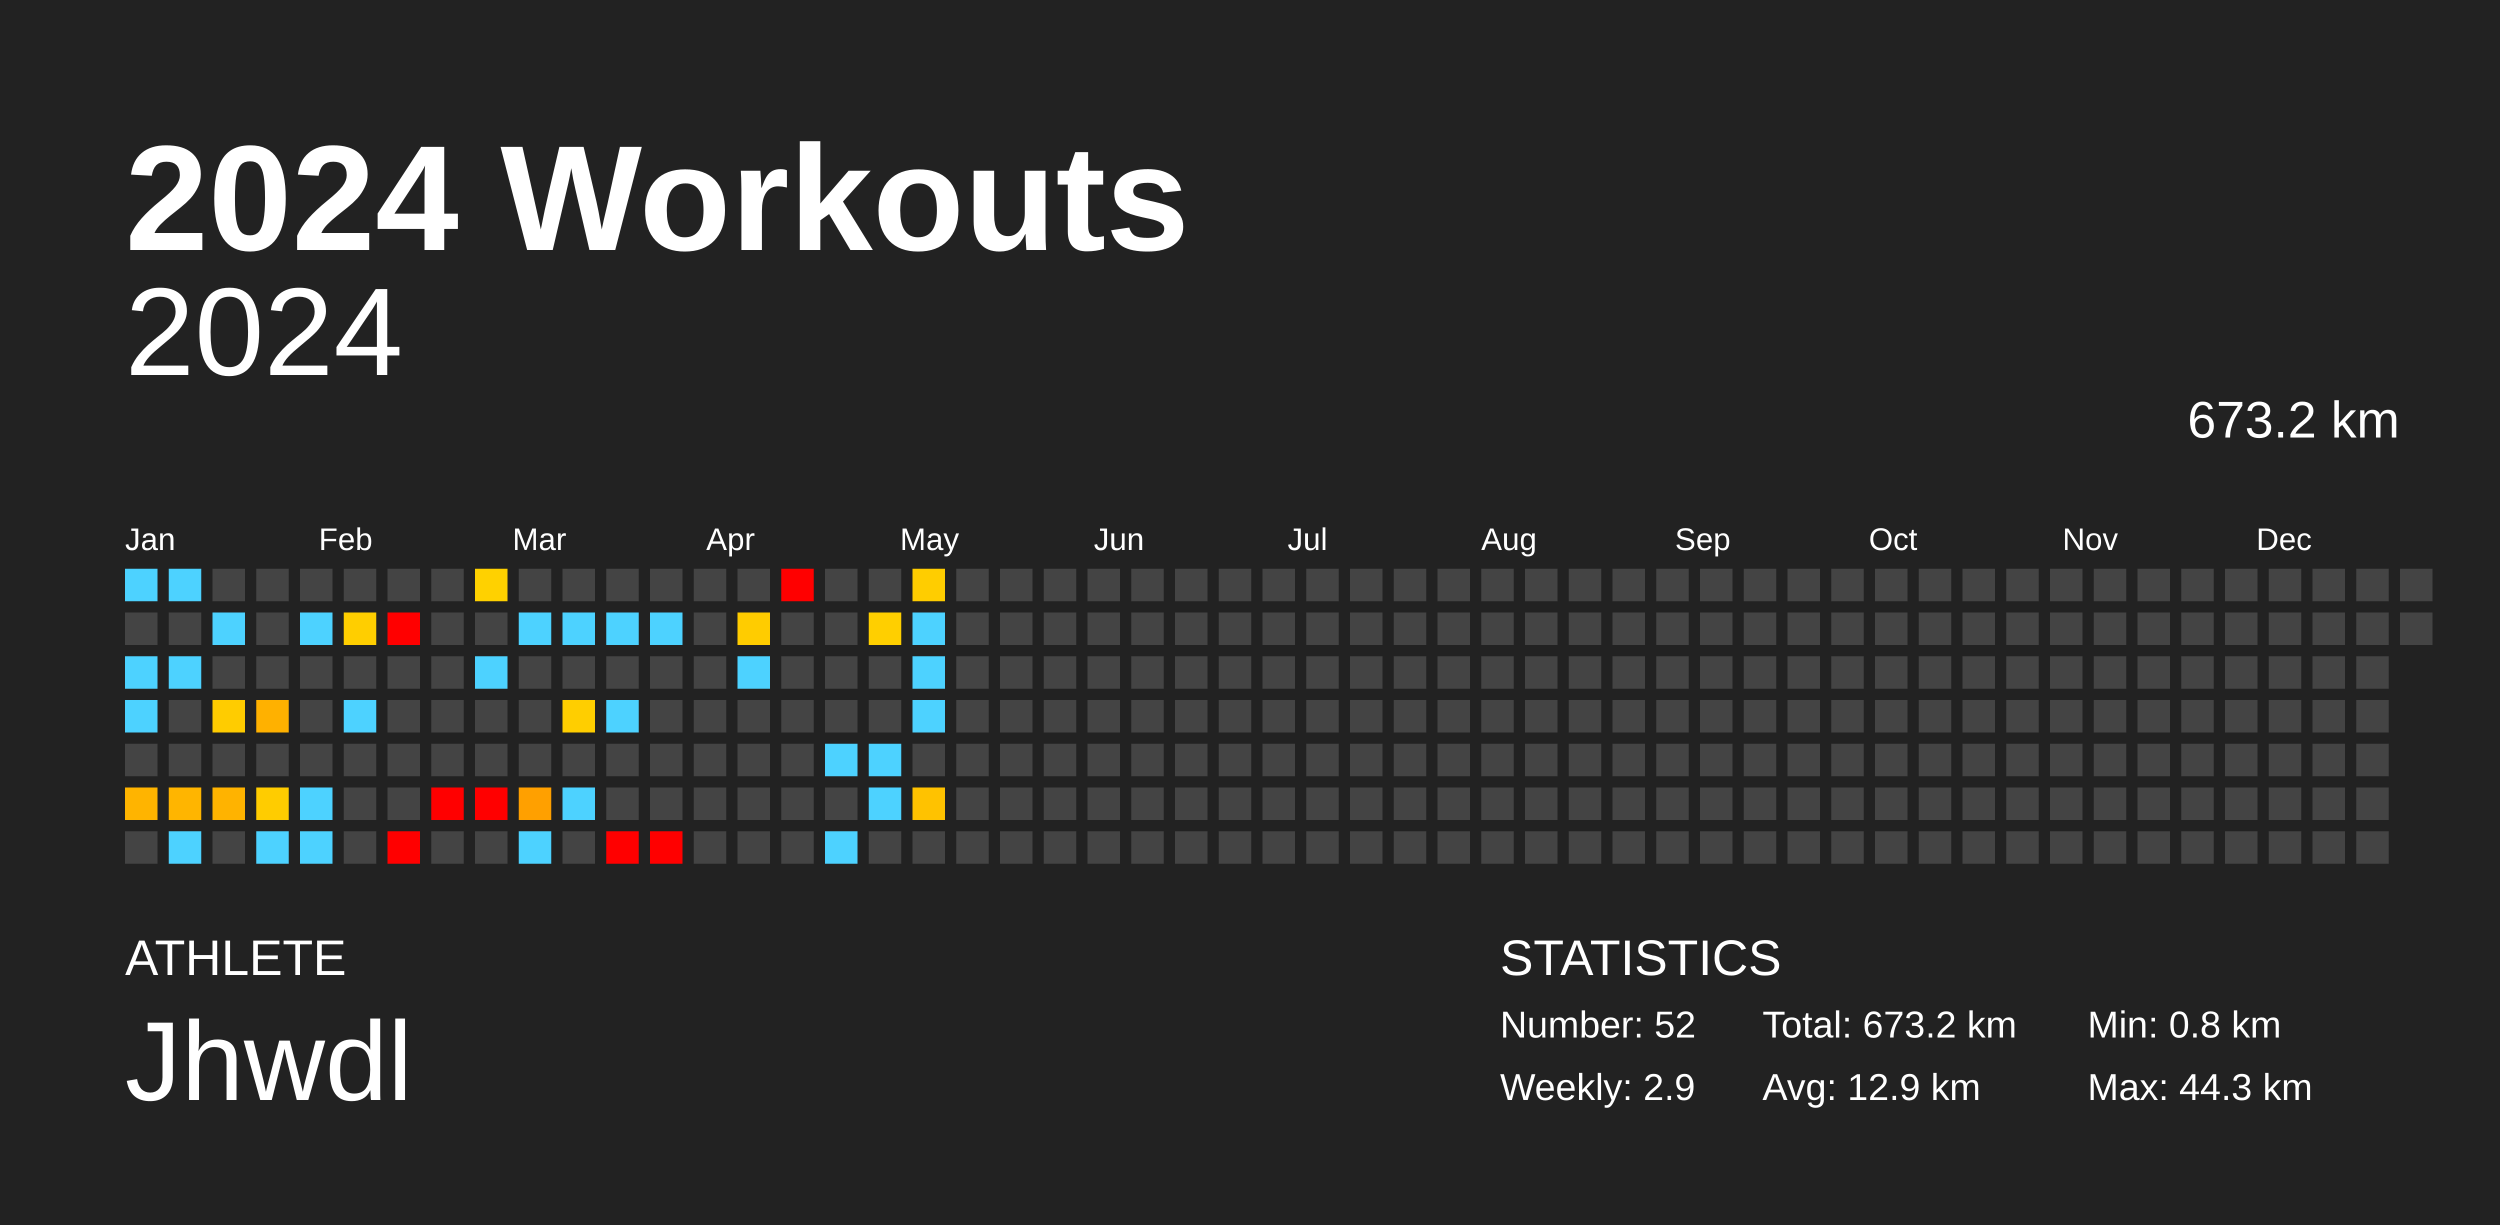
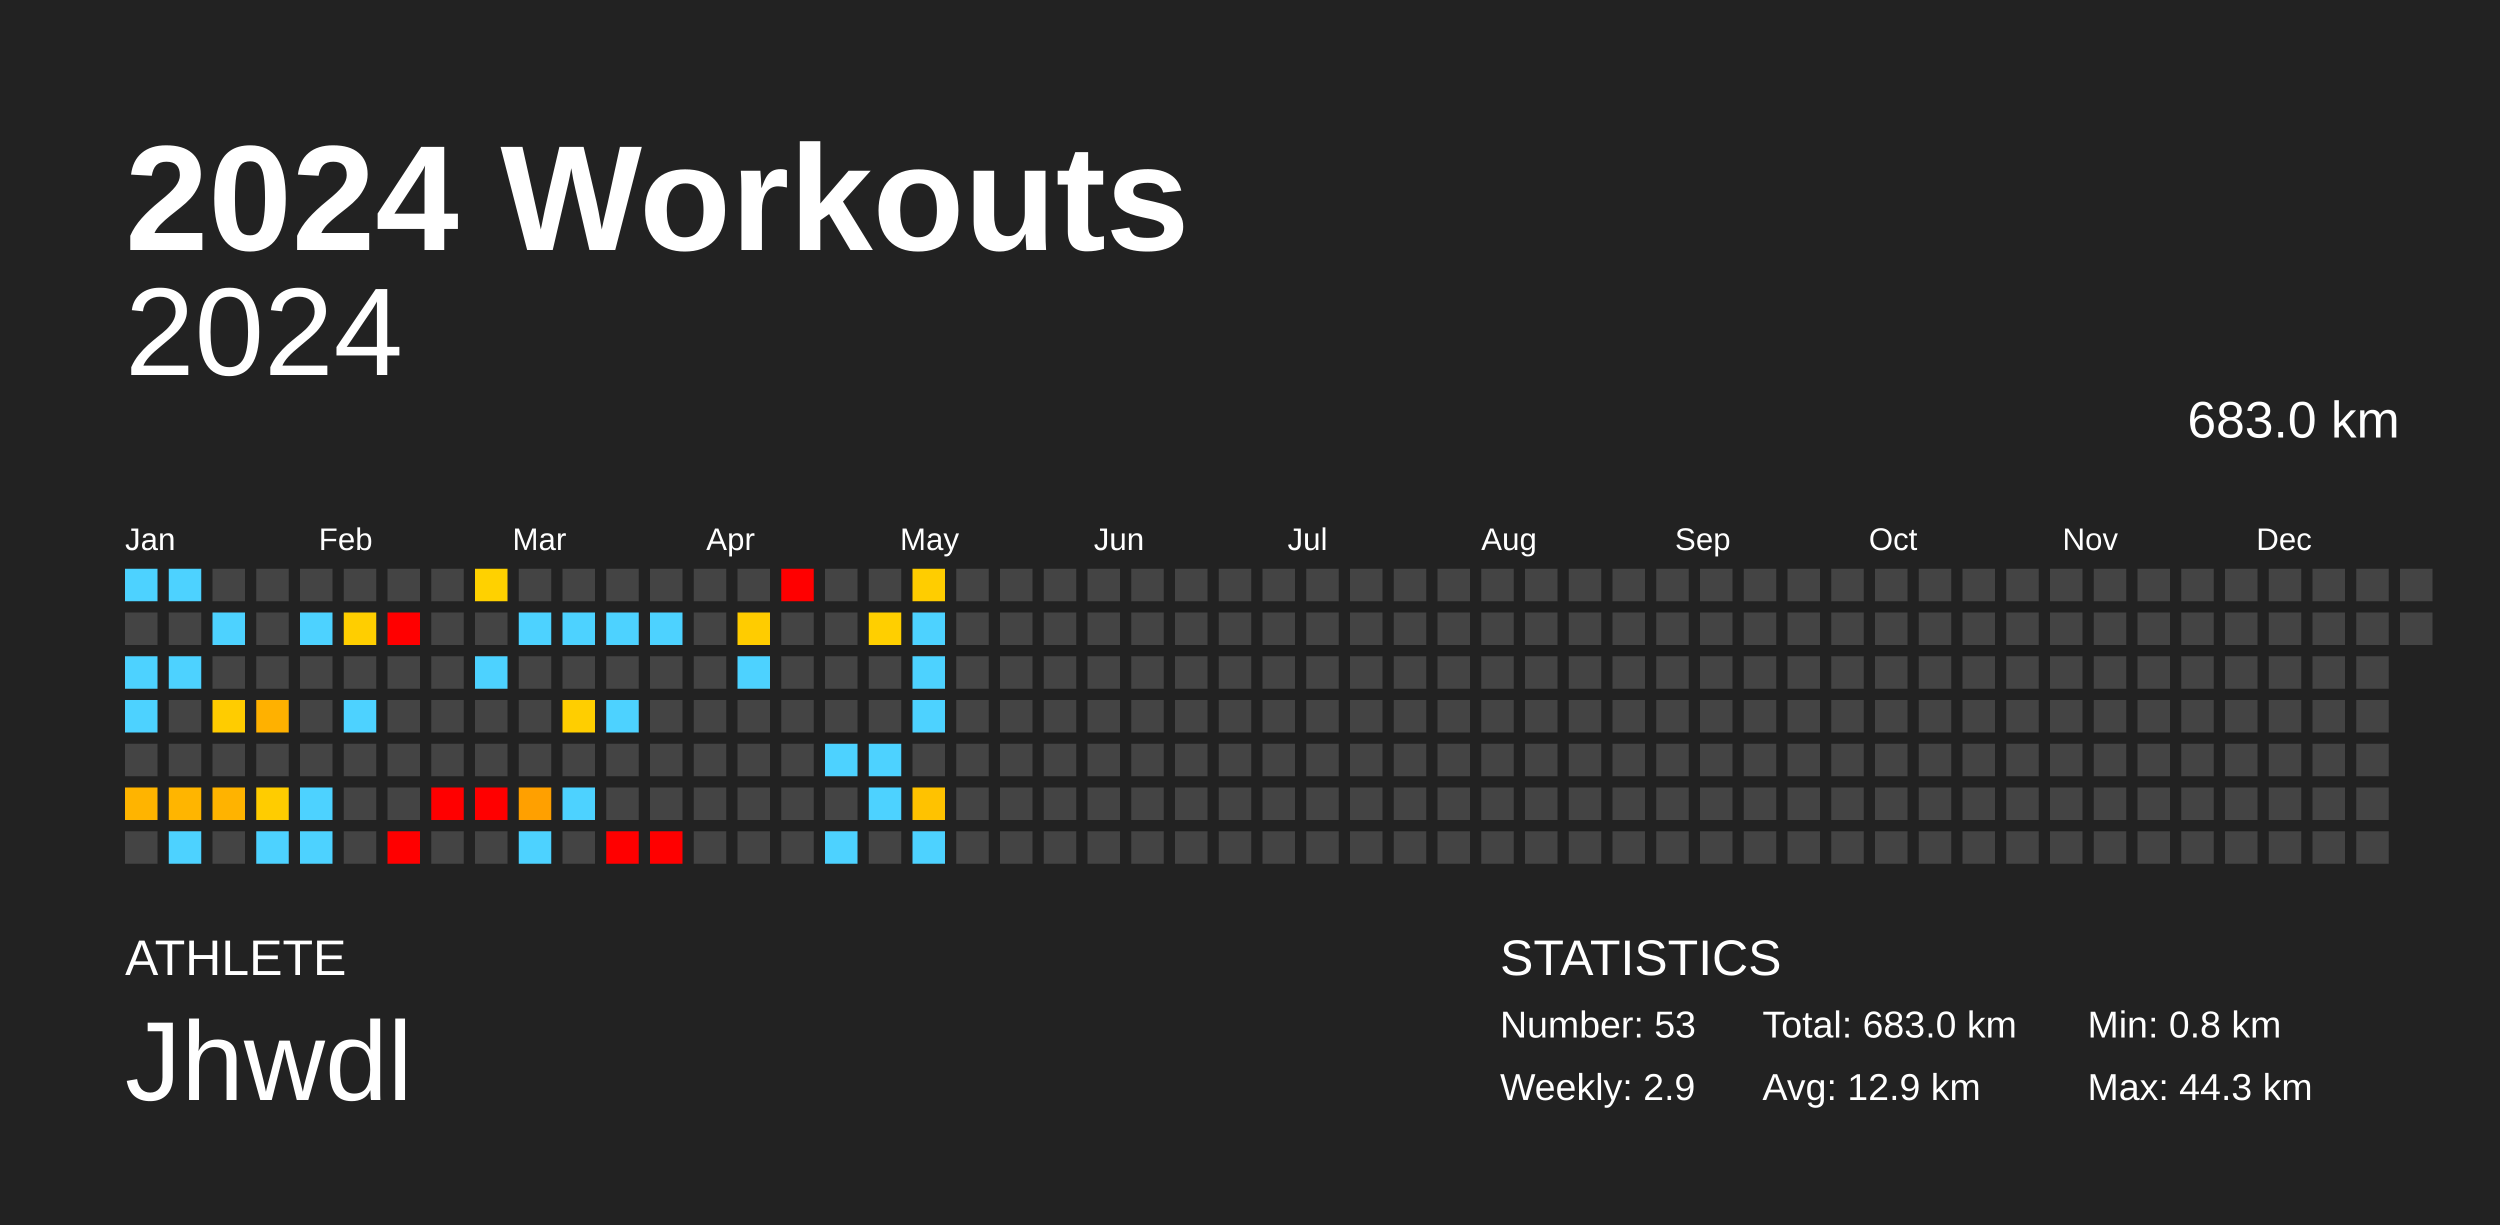
<svg xmlns="http://www.w3.org/2000/svg" baseProfile="full" height="98mm" version="1.1" viewBox="0,0,200,98" width="200mm">
  <defs />
  <rect fill="#222222" height="98" width="200" x="0" y="0" />
  <text fill="#FFFFFF" style="font-size:12px; font-family:Arial; font-weight:bold;" x="10" y="20">2024 Workouts</text>
  <text fill="#FFFFFF" style="font-size:4px; font-family:Arial" x="10" y="78">ATHLETE</text>
  <text fill="#FFFFFF" style="font-size:9px; font-family:Arial" x="10" y="88">Jhwdl</text>
  <text fill="#FFFFFF" style="font-size:4px; font-family:Arial" x="120" y="78">STATISTICS</text>
-   <text fill="#FFFFFF" style="font-size:3px; font-family:Arial" x="120" y="83">Number: 52</text>
+   <text fill="#FFFFFF" style="font-size:3px; font-family:Arial" x="120" y="83">Number: 53</text>
  <text fill="#FFFFFF" style="font-size:3px; font-family:Arial" x="120" y="88">Weekly: 2.9</text>
-   <text fill="#FFFFFF" style="font-size:3px; font-family:Arial" x="141" y="83">Total: 673.2 km</text>
+   <text fill="#FFFFFF" style="font-size:3px; font-family:Arial" x="141" y="83">Total: 683.0 km</text>
  <text fill="#FFFFFF" style="font-size:3px; font-family:Arial" x="141" y="88">Avg: 12.9 km</text>
  <text fill="#FFFFFF" style="font-size:3px; font-family:Arial" x="167" y="83">Min: 0.8 km</text>
  <text fill="#FFFFFF" style="font-size:3px; font-family:Arial" x="167" y="88">Max: 44.3 km</text>
  <text alignment-baseline="hanging" fill="#FFFFFF" style="font-size:10.0px; font-family:Arial;" x="10" y="30">2024</text>
-   <text alignment-baseline="hanging" fill="#FFFFFF" style="font-size:4.125px; font-family:Arial;" x="175" y="35">673.2 km</text>
+   <text alignment-baseline="hanging" fill="#FFFFFF" style="font-size:4.125px; font-family:Arial;" x="175" y="35">683.0 km</text>
  <text fill="#FFFFFF" style="font-size:2.5px; font-family:Arial" x="10.0" y="44">Jan</text>
  <text fill="#FFFFFF" style="font-size:2.5px; font-family:Arial" x="25.5" y="44">Feb</text>
  <text fill="#FFFFFF" style="font-size:2.5px; font-family:Arial" x="41.0" y="44">Mar</text>
  <text fill="#FFFFFF" style="font-size:2.5px; font-family:Arial" x="56.5" y="44">Apr</text>
  <text fill="#FFFFFF" style="font-size:2.5px; font-family:Arial" x="72.0" y="44">May</text>
  <text fill="#FFFFFF" style="font-size:2.5px; font-family:Arial" x="87.5" y="44">Jun</text>
  <text fill="#FFFFFF" style="font-size:2.5px; font-family:Arial" x="103.0" y="44">Jul</text>
  <text fill="#FFFFFF" style="font-size:2.5px; font-family:Arial" x="118.5" y="44">Aug</text>
  <text fill="#FFFFFF" style="font-size:2.5px; font-family:Arial" x="134.0" y="44">Sep</text>
  <text fill="#FFFFFF" style="font-size:2.5px; font-family:Arial" x="149.5" y="44">Oct</text>
  <text fill="#FFFFFF" style="font-size:2.5px; font-family:Arial" x="165.0" y="44">Nov</text>
  <text fill="#FFFFFF" style="font-size:2.5px; font-family:Arial" x="180.5" y="44">Dec</text>
  <rect fill="#4dd2ff" height="2.6" width="2.6" x="10.0" y="45.5" />
  <rect fill="#444444" height="2.6" width="2.6" x="10.0" y="49.0" />
  <rect fill="#4dd2ff" height="2.6" width="2.6" x="10.0" y="52.5" />
  <rect fill="#4dd2ff" height="2.6" width="2.6" x="10.0" y="56.0" />
  <rect fill="#444444" height="2.6" width="2.6" x="10.0" y="59.5" />
  <rect fill="#ffb400" height="2.6" width="2.6" x="10.0" y="63.0" />
  <rect fill="#444444" height="2.6" width="2.6" x="10.0" y="66.5" />
  <rect fill="#4dd2ff" height="2.6" width="2.6" x="13.5" y="45.5" />
  <rect fill="#444444" height="2.6" width="2.6" x="13.5" y="49.0" />
  <rect fill="#4dd2ff" height="2.6" width="2.6" x="13.5" y="52.5" />
  <rect fill="#444444" height="2.6" width="2.6" x="13.5" y="56.0" />
  <rect fill="#444444" height="2.6" width="2.6" x="13.5" y="59.5" />
  <rect fill="#ffb500" height="2.6" width="2.6" x="13.5" y="63.0" />
  <rect fill="#4dd2ff" height="2.6" width="2.6" x="13.5" y="66.5" />
  <rect fill="#444444" height="2.6" width="2.6" x="17.0" y="45.5" />
  <rect fill="#4dd2ff" height="2.6" width="2.6" x="17.0" y="49.0" />
  <rect fill="#444444" height="2.6" width="2.6" x="17.0" y="52.5" />
  <rect fill="#ffcc00" height="2.6" width="2.6" x="17.0" y="56.0" />
  <rect fill="#444444" height="2.6" width="2.6" x="17.0" y="59.5" />
  <rect fill="#ffb300" height="2.6" width="2.6" x="17.0" y="63.0" />
  <rect fill="#444444" height="2.6" width="2.6" x="17.0" y="66.5" />
  <rect fill="#444444" height="2.6" width="2.6" x="20.5" y="45.5" />
  <rect fill="#444444" height="2.6" width="2.6" x="20.5" y="49.0" />
  <rect fill="#444444" height="2.6" width="2.6" x="20.5" y="52.5" />
  <rect fill="#ffb100" height="2.6" width="2.6" x="20.5" y="56.0" />
  <rect fill="#444444" height="2.6" width="2.6" x="20.5" y="59.5" />
  <rect fill="#ffcc00" height="2.6" width="2.6" x="20.5" y="63.0" />
  <rect fill="#4dd2ff" height="2.6" width="2.6" x="20.5" y="66.5" />
  <rect fill="#444444" height="2.6" width="2.6" x="24.0" y="45.5" />
  <rect fill="#4dd2ff" height="2.6" width="2.6" x="24.0" y="49.0" />
  <rect fill="#444444" height="2.6" width="2.6" x="24.0" y="52.5" />
  <rect fill="#444444" height="2.6" width="2.6" x="24.0" y="56.0" />
  <rect fill="#444444" height="2.6" width="2.6" x="24.0" y="59.5" />
  <rect fill="#4dd2ff" height="2.6" width="2.6" x="24.0" y="63.0" />
  <rect fill="#4dd2ff" height="2.6" width="2.6" x="24.0" y="66.5" />
  <rect fill="#444444" height="2.6" width="2.6" x="27.5" y="45.5" />
  <rect fill="#ffce00" height="2.6" width="2.6" x="27.5" y="49.0" />
  <rect fill="#444444" height="2.6" width="2.6" x="27.5" y="52.5" />
  <rect fill="#4dd2ff" height="2.6" width="2.6" x="27.5" y="56.0" />
  <rect fill="#444444" height="2.6" width="2.6" x="27.5" y="59.5" />
  <rect fill="#444444" height="2.6" width="2.6" x="27.5" y="63.0" />
  <rect fill="#444444" height="2.6" width="2.6" x="27.5" y="66.5" />
  <rect fill="#444444" height="2.6" width="2.6" x="31.0" y="45.5" />
  <rect fill="red" height="2.6" width="2.6" x="31.0" y="49.0" />
  <rect fill="#444444" height="2.6" width="2.6" x="31.0" y="52.5" />
  <rect fill="#444444" height="2.6" width="2.6" x="31.0" y="56.0" />
  <rect fill="#444444" height="2.6" width="2.6" x="31.0" y="59.5" />
  <rect fill="#444444" height="2.6" width="2.6" x="31.0" y="63.0" />
  <rect fill="red" height="2.6" width="2.6" x="31.0" y="66.5" />
  <rect fill="#444444" height="2.6" width="2.6" x="34.5" y="45.5" />
  <rect fill="#444444" height="2.6" width="2.6" x="34.5" y="49.0" />
  <rect fill="#444444" height="2.6" width="2.6" x="34.5" y="52.5" />
  <rect fill="#444444" height="2.6" width="2.6" x="34.5" y="56.0" />
  <rect fill="#444444" height="2.6" width="2.6" x="34.5" y="59.5" />
  <rect fill="red" height="2.6" width="2.6" x="34.5" y="63.0" />
  <rect fill="#444444" height="2.6" width="2.6" x="34.5" y="66.5" />
  <rect fill="#ffd100" height="2.6" width="2.6" x="38.0" y="45.5" />
  <rect fill="#444444" height="2.6" width="2.6" x="38.0" y="49.0" />
  <rect fill="#4dd2ff" height="2.6" width="2.6" x="38.0" y="52.5" />
  <rect fill="#444444" height="2.6" width="2.6" x="38.0" y="56.0" />
  <rect fill="#444444" height="2.6" width="2.6" x="38.0" y="59.5" />
  <rect fill="red" height="2.6" width="2.6" x="38.0" y="63.0" />
  <rect fill="#444444" height="2.6" width="2.6" x="38.0" y="66.5" />
  <rect fill="#444444" height="2.6" width="2.6" x="41.5" y="45.5" />
  <rect fill="#4dd2ff" height="2.6" width="2.6" x="41.5" y="49.0" />
  <rect fill="#444444" height="2.6" width="2.6" x="41.5" y="52.5" />
  <rect fill="#444444" height="2.6" width="2.6" x="41.5" y="56.0" />
  <rect fill="#444444" height="2.6" width="2.6" x="41.5" y="59.5" />
  <rect fill="#ffa000" height="2.6" width="2.6" x="41.5" y="63.0" />
  <rect fill="#4dd2ff" height="2.6" width="2.6" x="41.5" y="66.5" />
  <rect fill="#444444" height="2.6" width="2.6" x="45.0" y="45.5" />
  <rect fill="#4dd2ff" height="2.6" width="2.6" x="45.0" y="49.0" />
  <rect fill="#444444" height="2.6" width="2.6" x="45.0" y="52.5" />
  <rect fill="#ffce00" height="2.6" width="2.6" x="45.0" y="56.0" />
  <rect fill="#444444" height="2.6" width="2.6" x="45.0" y="59.5" />
  <rect fill="#4dd2ff" height="2.6" width="2.6" x="45.0" y="63.0" />
  <rect fill="#444444" height="2.6" width="2.6" x="45.0" y="66.5" />
  <rect fill="#444444" height="2.6" width="2.6" x="48.5" y="45.5" />
  <rect fill="#4dd2ff" height="2.6" width="2.6" x="48.5" y="49.0" />
  <rect fill="#444444" height="2.6" width="2.6" x="48.5" y="52.5" />
  <rect fill="#4dd2ff" height="2.6" width="2.6" x="48.5" y="56.0" />
  <rect fill="#444444" height="2.6" width="2.6" x="48.5" y="59.5" />
  <rect fill="#444444" height="2.6" width="2.6" x="48.5" y="63.0" />
  <rect fill="red" height="2.6" width="2.6" x="48.5" y="66.5" />
  <rect fill="#444444" height="2.6" width="2.6" x="52.0" y="45.5" />
  <rect fill="#4dd2ff" height="2.6" width="2.6" x="52.0" y="49.0" />
  <rect fill="#444444" height="2.6" width="2.6" x="52.0" y="52.5" />
  <rect fill="#444444" height="2.6" width="2.6" x="52.0" y="56.0" />
  <rect fill="#444444" height="2.6" width="2.6" x="52.0" y="59.5" />
  <rect fill="#444444" height="2.6" width="2.6" x="52.0" y="63.0" />
  <rect fill="red" height="2.6" width="2.6" x="52.0" y="66.5" />
  <rect fill="#444444" height="2.6" width="2.6" x="55.5" y="45.5" />
  <rect fill="#444444" height="2.6" width="2.6" x="55.5" y="49.0" />
  <rect fill="#444444" height="2.6" width="2.6" x="55.5" y="52.5" />
  <rect fill="#444444" height="2.6" width="2.6" x="55.5" y="56.0" />
  <rect fill="#444444" height="2.6" width="2.6" x="55.5" y="59.5" />
  <rect fill="#444444" height="2.6" width="2.6" x="55.5" y="63.0" />
  <rect fill="#444444" height="2.6" width="2.6" x="55.5" y="66.5" />
  <rect fill="#444444" height="2.6" width="2.6" x="59.0" y="45.5" />
  <rect fill="#ffcc00" height="2.6" width="2.6" x="59.0" y="49.0" />
  <rect fill="#4dd2ff" height="2.6" width="2.6" x="59.0" y="52.5" />
  <rect fill="#444444" height="2.6" width="2.6" x="59.0" y="56.0" />
  <rect fill="#444444" height="2.6" width="2.6" x="59.0" y="59.5" />
  <rect fill="#444444" height="2.6" width="2.6" x="59.0" y="63.0" />
  <rect fill="#444444" height="2.6" width="2.6" x="59.0" y="66.5" />
  <rect fill="red" height="2.6" width="2.6" x="62.5" y="45.5" />
  <rect fill="#444444" height="2.6" width="2.6" x="62.5" y="49.0" />
  <rect fill="#444444" height="2.6" width="2.6" x="62.5" y="52.5" />
  <rect fill="#444444" height="2.6" width="2.6" x="62.5" y="56.0" />
  <rect fill="#444444" height="2.6" width="2.6" x="62.5" y="59.5" />
  <rect fill="#444444" height="2.6" width="2.6" x="62.5" y="63.0" />
  <rect fill="#444444" height="2.6" width="2.6" x="62.5" y="66.5" />
  <rect fill="#444444" height="2.6" width="2.6" x="66.0" y="45.5" />
  <rect fill="#444444" height="2.6" width="2.6" x="66.0" y="49.0" />
  <rect fill="#444444" height="2.6" width="2.6" x="66.0" y="52.5" />
  <rect fill="#444444" height="2.6" width="2.6" x="66.0" y="56.0" />
  <rect fill="#4dd2ff" height="2.6" width="2.6" x="66.0" y="59.5" />
  <rect fill="#444444" height="2.6" width="2.6" x="66.0" y="63.0" />
  <rect fill="#4dd2ff" height="2.6" width="2.6" x="66.0" y="66.5" />
  <rect fill="#444444" height="2.6" width="2.6" x="69.5" y="45.5" />
  <rect fill="#ffcf00" height="2.6" width="2.6" x="69.5" y="49.0" />
  <rect fill="#444444" height="2.6" width="2.6" x="69.5" y="52.5" />
  <rect fill="#444444" height="2.6" width="2.6" x="69.5" y="56.0" />
  <rect fill="#4dd2ff" height="2.6" width="2.6" x="69.5" y="59.5" />
  <rect fill="#4dd2ff" height="2.6" width="2.6" x="69.5" y="63.0" />
  <rect fill="#444444" height="2.6" width="2.6" x="69.5" y="66.5" />
  <rect fill="#ffcd00" height="2.6" width="2.6" x="73.0" y="45.5" />
  <rect fill="#4dd2ff" height="2.6" width="2.6" x="73.0" y="49.0" />
  <rect fill="#4dd2ff" height="2.6" width="2.6" x="73.0" y="52.5" />
  <rect fill="#4dd2ff" height="2.6" width="2.6" x="73.0" y="56.0" />
  <rect fill="#444444" height="2.6" width="2.6" x="73.0" y="59.5" />
  <rect fill="#ffc200" height="2.6" width="2.6" x="73.0" y="63.0" />
-   <rect fill="#444444" height="2.6" width="2.6" x="73.0" y="66.5" />
+   <rect fill="#4dd2ff" height="2.6" width="2.6" x="73.0" y="66.5" />
  <rect fill="#444444" height="2.6" width="2.6" x="76.5" y="45.5" />
  <rect fill="#444444" height="2.6" width="2.6" x="76.5" y="49.0" />
  <rect fill="#444444" height="2.6" width="2.6" x="76.5" y="52.5" />
  <rect fill="#444444" height="2.6" width="2.6" x="76.5" y="56.0" />
  <rect fill="#444444" height="2.6" width="2.6" x="76.5" y="59.5" />
  <rect fill="#444444" height="2.6" width="2.6" x="76.5" y="63.0" />
  <rect fill="#444444" height="2.6" width="2.6" x="76.5" y="66.5" />
  <rect fill="#444444" height="2.6" width="2.6" x="80.0" y="45.5" />
  <rect fill="#444444" height="2.6" width="2.6" x="80.0" y="49.0" />
  <rect fill="#444444" height="2.6" width="2.6" x="80.0" y="52.5" />
  <rect fill="#444444" height="2.6" width="2.6" x="80.0" y="56.0" />
  <rect fill="#444444" height="2.6" width="2.6" x="80.0" y="59.5" />
  <rect fill="#444444" height="2.6" width="2.6" x="80.0" y="63.0" />
  <rect fill="#444444" height="2.6" width="2.6" x="80.0" y="66.5" />
  <rect fill="#444444" height="2.6" width="2.6" x="83.5" y="45.5" />
  <rect fill="#444444" height="2.6" width="2.6" x="83.5" y="49.0" />
  <rect fill="#444444" height="2.6" width="2.6" x="83.5" y="52.5" />
  <rect fill="#444444" height="2.6" width="2.6" x="83.5" y="56.0" />
  <rect fill="#444444" height="2.6" width="2.6" x="83.5" y="59.5" />
  <rect fill="#444444" height="2.6" width="2.6" x="83.5" y="63.0" />
  <rect fill="#444444" height="2.6" width="2.6" x="83.5" y="66.5" />
  <rect fill="#444444" height="2.6" width="2.6" x="87.0" y="45.5" />
  <rect fill="#444444" height="2.6" width="2.6" x="87.0" y="49.0" />
  <rect fill="#444444" height="2.6" width="2.6" x="87.0" y="52.5" />
  <rect fill="#444444" height="2.6" width="2.6" x="87.0" y="56.0" />
  <rect fill="#444444" height="2.6" width="2.6" x="87.0" y="59.5" />
  <rect fill="#444444" height="2.6" width="2.6" x="87.0" y="63.0" />
  <rect fill="#444444" height="2.6" width="2.6" x="87.0" y="66.5" />
  <rect fill="#444444" height="2.6" width="2.6" x="90.5" y="45.5" />
  <rect fill="#444444" height="2.6" width="2.6" x="90.5" y="49.0" />
  <rect fill="#444444" height="2.6" width="2.6" x="90.5" y="52.5" />
  <rect fill="#444444" height="2.6" width="2.6" x="90.5" y="56.0" />
  <rect fill="#444444" height="2.6" width="2.6" x="90.5" y="59.5" />
  <rect fill="#444444" height="2.6" width="2.6" x="90.5" y="63.0" />
  <rect fill="#444444" height="2.6" width="2.6" x="90.5" y="66.5" />
  <rect fill="#444444" height="2.6" width="2.6" x="94.0" y="45.5" />
  <rect fill="#444444" height="2.6" width="2.6" x="94.0" y="49.0" />
  <rect fill="#444444" height="2.6" width="2.6" x="94.0" y="52.5" />
  <rect fill="#444444" height="2.6" width="2.6" x="94.0" y="56.0" />
  <rect fill="#444444" height="2.6" width="2.6" x="94.0" y="59.5" />
  <rect fill="#444444" height="2.6" width="2.6" x="94.0" y="63.0" />
  <rect fill="#444444" height="2.6" width="2.6" x="94.0" y="66.5" />
  <rect fill="#444444" height="2.6" width="2.6" x="97.5" y="45.5" />
  <rect fill="#444444" height="2.6" width="2.6" x="97.5" y="49.0" />
  <rect fill="#444444" height="2.6" width="2.6" x="97.5" y="52.5" />
  <rect fill="#444444" height="2.6" width="2.6" x="97.5" y="56.0" />
  <rect fill="#444444" height="2.6" width="2.6" x="97.5" y="59.5" />
  <rect fill="#444444" height="2.6" width="2.6" x="97.5" y="63.0" />
  <rect fill="#444444" height="2.6" width="2.6" x="97.5" y="66.5" />
  <rect fill="#444444" height="2.6" width="2.6" x="101.0" y="45.5" />
  <rect fill="#444444" height="2.6" width="2.6" x="101.0" y="49.0" />
  <rect fill="#444444" height="2.6" width="2.6" x="101.0" y="52.5" />
  <rect fill="#444444" height="2.6" width="2.6" x="101.0" y="56.0" />
  <rect fill="#444444" height="2.6" width="2.6" x="101.0" y="59.5" />
  <rect fill="#444444" height="2.6" width="2.6" x="101.0" y="63.0" />
  <rect fill="#444444" height="2.6" width="2.6" x="101.0" y="66.5" />
  <rect fill="#444444" height="2.6" width="2.6" x="104.5" y="45.5" />
  <rect fill="#444444" height="2.6" width="2.6" x="104.5" y="49.0" />
  <rect fill="#444444" height="2.6" width="2.6" x="104.5" y="52.5" />
  <rect fill="#444444" height="2.6" width="2.6" x="104.5" y="56.0" />
  <rect fill="#444444" height="2.6" width="2.6" x="104.5" y="59.5" />
  <rect fill="#444444" height="2.6" width="2.6" x="104.5" y="63.0" />
  <rect fill="#444444" height="2.6" width="2.6" x="104.5" y="66.5" />
  <rect fill="#444444" height="2.6" width="2.6" x="108.0" y="45.5" />
  <rect fill="#444444" height="2.6" width="2.6" x="108.0" y="49.0" />
  <rect fill="#444444" height="2.6" width="2.6" x="108.0" y="52.5" />
  <rect fill="#444444" height="2.6" width="2.6" x="108.0" y="56.0" />
  <rect fill="#444444" height="2.6" width="2.6" x="108.0" y="59.5" />
  <rect fill="#444444" height="2.6" width="2.6" x="108.0" y="63.0" />
  <rect fill="#444444" height="2.6" width="2.6" x="108.0" y="66.5" />
  <rect fill="#444444" height="2.6" width="2.6" x="111.5" y="45.5" />
  <rect fill="#444444" height="2.6" width="2.6" x="111.5" y="49.0" />
  <rect fill="#444444" height="2.6" width="2.6" x="111.5" y="52.5" />
  <rect fill="#444444" height="2.6" width="2.6" x="111.5" y="56.0" />
  <rect fill="#444444" height="2.6" width="2.6" x="111.5" y="59.5" />
  <rect fill="#444444" height="2.6" width="2.6" x="111.5" y="63.0" />
  <rect fill="#444444" height="2.6" width="2.6" x="111.5" y="66.5" />
  <rect fill="#444444" height="2.6" width="2.6" x="115.0" y="45.5" />
  <rect fill="#444444" height="2.6" width="2.6" x="115.0" y="49.0" />
  <rect fill="#444444" height="2.6" width="2.6" x="115.0" y="52.5" />
  <rect fill="#444444" height="2.6" width="2.6" x="115.0" y="56.0" />
  <rect fill="#444444" height="2.6" width="2.6" x="115.0" y="59.5" />
  <rect fill="#444444" height="2.6" width="2.6" x="115.0" y="63.0" />
  <rect fill="#444444" height="2.6" width="2.6" x="115.0" y="66.5" />
  <rect fill="#444444" height="2.6" width="2.6" x="118.5" y="45.5" />
  <rect fill="#444444" height="2.6" width="2.6" x="118.5" y="49.0" />
  <rect fill="#444444" height="2.6" width="2.6" x="118.5" y="52.5" />
  <rect fill="#444444" height="2.6" width="2.6" x="118.5" y="56.0" />
  <rect fill="#444444" height="2.6" width="2.6" x="118.5" y="59.5" />
  <rect fill="#444444" height="2.6" width="2.6" x="118.5" y="63.0" />
  <rect fill="#444444" height="2.6" width="2.6" x="118.5" y="66.5" />
  <rect fill="#444444" height="2.6" width="2.6" x="122.0" y="45.5" />
  <rect fill="#444444" height="2.6" width="2.6" x="122.0" y="49.0" />
  <rect fill="#444444" height="2.6" width="2.6" x="122.0" y="52.5" />
  <rect fill="#444444" height="2.6" width="2.6" x="122.0" y="56.0" />
  <rect fill="#444444" height="2.6" width="2.6" x="122.0" y="59.5" />
  <rect fill="#444444" height="2.6" width="2.6" x="122.0" y="63.0" />
  <rect fill="#444444" height="2.6" width="2.6" x="122.0" y="66.5" />
  <rect fill="#444444" height="2.6" width="2.6" x="125.5" y="45.5" />
  <rect fill="#444444" height="2.6" width="2.6" x="125.5" y="49.0" />
  <rect fill="#444444" height="2.6" width="2.6" x="125.5" y="52.5" />
  <rect fill="#444444" height="2.6" width="2.6" x="125.5" y="56.0" />
  <rect fill="#444444" height="2.6" width="2.6" x="125.5" y="59.5" />
  <rect fill="#444444" height="2.6" width="2.6" x="125.5" y="63.0" />
  <rect fill="#444444" height="2.6" width="2.6" x="125.5" y="66.5" />
  <rect fill="#444444" height="2.6" width="2.6" x="129.0" y="45.5" />
  <rect fill="#444444" height="2.6" width="2.6" x="129.0" y="49.0" />
  <rect fill="#444444" height="2.6" width="2.6" x="129.0" y="52.5" />
  <rect fill="#444444" height="2.6" width="2.6" x="129.0" y="56.0" />
  <rect fill="#444444" height="2.6" width="2.6" x="129.0" y="59.5" />
  <rect fill="#444444" height="2.6" width="2.6" x="129.0" y="63.0" />
  <rect fill="#444444" height="2.6" width="2.6" x="129.0" y="66.5" />
  <rect fill="#444444" height="2.6" width="2.6" x="132.5" y="45.5" />
  <rect fill="#444444" height="2.6" width="2.6" x="132.5" y="49.0" />
  <rect fill="#444444" height="2.6" width="2.6" x="132.5" y="52.5" />
  <rect fill="#444444" height="2.6" width="2.6" x="132.5" y="56.0" />
  <rect fill="#444444" height="2.6" width="2.6" x="132.5" y="59.5" />
  <rect fill="#444444" height="2.6" width="2.6" x="132.5" y="63.0" />
  <rect fill="#444444" height="2.6" width="2.6" x="132.5" y="66.5" />
  <rect fill="#444444" height="2.6" width="2.6" x="136.0" y="45.5" />
  <rect fill="#444444" height="2.6" width="2.6" x="136.0" y="49.0" />
  <rect fill="#444444" height="2.6" width="2.6" x="136.0" y="52.5" />
  <rect fill="#444444" height="2.6" width="2.6" x="136.0" y="56.0" />
  <rect fill="#444444" height="2.6" width="2.6" x="136.0" y="59.5" />
  <rect fill="#444444" height="2.6" width="2.6" x="136.0" y="63.0" />
  <rect fill="#444444" height="2.6" width="2.6" x="136.0" y="66.5" />
  <rect fill="#444444" height="2.6" width="2.6" x="139.5" y="45.5" />
  <rect fill="#444444" height="2.6" width="2.6" x="139.5" y="49.0" />
  <rect fill="#444444" height="2.6" width="2.6" x="139.5" y="52.5" />
  <rect fill="#444444" height="2.6" width="2.6" x="139.5" y="56.0" />
  <rect fill="#444444" height="2.6" width="2.6" x="139.5" y="59.5" />
  <rect fill="#444444" height="2.6" width="2.6" x="139.5" y="63.0" />
  <rect fill="#444444" height="2.6" width="2.6" x="139.5" y="66.5" />
  <rect fill="#444444" height="2.6" width="2.6" x="143.0" y="45.5" />
  <rect fill="#444444" height="2.6" width="2.6" x="143.0" y="49.0" />
  <rect fill="#444444" height="2.6" width="2.6" x="143.0" y="52.5" />
  <rect fill="#444444" height="2.6" width="2.6" x="143.0" y="56.0" />
  <rect fill="#444444" height="2.6" width="2.6" x="143.0" y="59.5" />
  <rect fill="#444444" height="2.6" width="2.6" x="143.0" y="63.0" />
  <rect fill="#444444" height="2.6" width="2.6" x="143.0" y="66.5" />
  <rect fill="#444444" height="2.6" width="2.6" x="146.5" y="45.5" />
  <rect fill="#444444" height="2.6" width="2.6" x="146.5" y="49.0" />
  <rect fill="#444444" height="2.6" width="2.6" x="146.5" y="52.5" />
  <rect fill="#444444" height="2.6" width="2.6" x="146.5" y="56.0" />
  <rect fill="#444444" height="2.6" width="2.6" x="146.5" y="59.5" />
  <rect fill="#444444" height="2.6" width="2.6" x="146.5" y="63.0" />
  <rect fill="#444444" height="2.6" width="2.6" x="146.5" y="66.5" />
  <rect fill="#444444" height="2.6" width="2.6" x="150.0" y="45.5" />
  <rect fill="#444444" height="2.6" width="2.6" x="150.0" y="49.0" />
  <rect fill="#444444" height="2.6" width="2.6" x="150.0" y="52.5" />
  <rect fill="#444444" height="2.6" width="2.6" x="150.0" y="56.0" />
  <rect fill="#444444" height="2.6" width="2.6" x="150.0" y="59.5" />
  <rect fill="#444444" height="2.6" width="2.6" x="150.0" y="63.0" />
  <rect fill="#444444" height="2.6" width="2.6" x="150.0" y="66.5" />
  <rect fill="#444444" height="2.6" width="2.6" x="153.5" y="45.5" />
  <rect fill="#444444" height="2.6" width="2.6" x="153.5" y="49.0" />
  <rect fill="#444444" height="2.6" width="2.6" x="153.5" y="52.5" />
  <rect fill="#444444" height="2.6" width="2.6" x="153.5" y="56.0" />
  <rect fill="#444444" height="2.6" width="2.6" x="153.5" y="59.5" />
  <rect fill="#444444" height="2.6" width="2.6" x="153.5" y="63.0" />
  <rect fill="#444444" height="2.6" width="2.6" x="153.5" y="66.5" />
  <rect fill="#444444" height="2.6" width="2.6" x="157.0" y="45.5" />
  <rect fill="#444444" height="2.6" width="2.6" x="157.0" y="49.0" />
  <rect fill="#444444" height="2.6" width="2.6" x="157.0" y="52.5" />
  <rect fill="#444444" height="2.6" width="2.6" x="157.0" y="56.0" />
  <rect fill="#444444" height="2.6" width="2.6" x="157.0" y="59.5" />
  <rect fill="#444444" height="2.6" width="2.6" x="157.0" y="63.0" />
  <rect fill="#444444" height="2.6" width="2.6" x="157.0" y="66.5" />
  <rect fill="#444444" height="2.6" width="2.6" x="160.5" y="45.5" />
  <rect fill="#444444" height="2.6" width="2.6" x="160.5" y="49.0" />
  <rect fill="#444444" height="2.6" width="2.6" x="160.5" y="52.5" />
  <rect fill="#444444" height="2.6" width="2.6" x="160.5" y="56.0" />
  <rect fill="#444444" height="2.6" width="2.6" x="160.5" y="59.5" />
  <rect fill="#444444" height="2.6" width="2.6" x="160.5" y="63.0" />
  <rect fill="#444444" height="2.6" width="2.6" x="160.5" y="66.5" />
  <rect fill="#444444" height="2.6" width="2.6" x="164.0" y="45.5" />
  <rect fill="#444444" height="2.6" width="2.6" x="164.0" y="49.0" />
  <rect fill="#444444" height="2.6" width="2.6" x="164.0" y="52.5" />
  <rect fill="#444444" height="2.6" width="2.6" x="164.0" y="56.0" />
  <rect fill="#444444" height="2.6" width="2.6" x="164.0" y="59.5" />
  <rect fill="#444444" height="2.6" width="2.6" x="164.0" y="63.0" />
  <rect fill="#444444" height="2.6" width="2.6" x="164.0" y="66.5" />
  <rect fill="#444444" height="2.6" width="2.6" x="167.5" y="45.5" />
  <rect fill="#444444" height="2.6" width="2.6" x="167.5" y="49.0" />
  <rect fill="#444444" height="2.6" width="2.6" x="167.5" y="52.5" />
  <rect fill="#444444" height="2.6" width="2.6" x="167.5" y="56.0" />
  <rect fill="#444444" height="2.6" width="2.6" x="167.5" y="59.5" />
  <rect fill="#444444" height="2.6" width="2.6" x="167.5" y="63.0" />
  <rect fill="#444444" height="2.6" width="2.6" x="167.5" y="66.5" />
  <rect fill="#444444" height="2.6" width="2.6" x="171.0" y="45.5" />
  <rect fill="#444444" height="2.6" width="2.6" x="171.0" y="49.0" />
  <rect fill="#444444" height="2.6" width="2.6" x="171.0" y="52.5" />
  <rect fill="#444444" height="2.6" width="2.6" x="171.0" y="56.0" />
  <rect fill="#444444" height="2.6" width="2.6" x="171.0" y="59.5" />
  <rect fill="#444444" height="2.6" width="2.6" x="171.0" y="63.0" />
  <rect fill="#444444" height="2.6" width="2.6" x="171.0" y="66.5" />
  <rect fill="#444444" height="2.6" width="2.6" x="174.5" y="45.5" />
  <rect fill="#444444" height="2.6" width="2.6" x="174.5" y="49.0" />
  <rect fill="#444444" height="2.6" width="2.6" x="174.5" y="52.5" />
  <rect fill="#444444" height="2.6" width="2.6" x="174.5" y="56.0" />
  <rect fill="#444444" height="2.6" width="2.6" x="174.5" y="59.5" />
  <rect fill="#444444" height="2.6" width="2.6" x="174.5" y="63.0" />
  <rect fill="#444444" height="2.6" width="2.6" x="174.5" y="66.5" />
  <rect fill="#444444" height="2.6" width="2.6" x="178.0" y="45.5" />
  <rect fill="#444444" height="2.6" width="2.6" x="178.0" y="49.0" />
  <rect fill="#444444" height="2.6" width="2.6" x="178.0" y="52.5" />
  <rect fill="#444444" height="2.6" width="2.6" x="178.0" y="56.0" />
  <rect fill="#444444" height="2.6" width="2.6" x="178.0" y="59.5" />
  <rect fill="#444444" height="2.6" width="2.6" x="178.0" y="63.0" />
  <rect fill="#444444" height="2.6" width="2.6" x="178.0" y="66.5" />
  <rect fill="#444444" height="2.6" width="2.6" x="181.5" y="45.5" />
  <rect fill="#444444" height="2.6" width="2.6" x="181.5" y="49.0" />
  <rect fill="#444444" height="2.6" width="2.6" x="181.5" y="52.5" />
  <rect fill="#444444" height="2.6" width="2.6" x="181.5" y="56.0" />
  <rect fill="#444444" height="2.6" width="2.6" x="181.5" y="59.5" />
  <rect fill="#444444" height="2.6" width="2.6" x="181.5" y="63.0" />
  <rect fill="#444444" height="2.6" width="2.6" x="181.5" y="66.5" />
  <rect fill="#444444" height="2.6" width="2.6" x="185.0" y="45.5" />
  <rect fill="#444444" height="2.6" width="2.6" x="185.0" y="49.0" />
  <rect fill="#444444" height="2.6" width="2.6" x="185.0" y="52.5" />
  <rect fill="#444444" height="2.6" width="2.6" x="185.0" y="56.0" />
  <rect fill="#444444" height="2.6" width="2.6" x="185.0" y="59.5" />
  <rect fill="#444444" height="2.6" width="2.6" x="185.0" y="63.0" />
  <rect fill="#444444" height="2.6" width="2.6" x="185.0" y="66.5" />
  <rect fill="#444444" height="2.6" width="2.6" x="188.5" y="45.5" />
  <rect fill="#444444" height="2.6" width="2.6" x="188.5" y="49.0" />
  <rect fill="#444444" height="2.6" width="2.6" x="188.5" y="52.5" />
  <rect fill="#444444" height="2.6" width="2.6" x="188.5" y="56.0" />
  <rect fill="#444444" height="2.6" width="2.6" x="188.5" y="59.5" />
  <rect fill="#444444" height="2.6" width="2.6" x="188.5" y="63.0" />
  <rect fill="#444444" height="2.6" width="2.6" x="188.5" y="66.5" />
  <rect fill="#444444" height="2.6" width="2.6" x="192.0" y="45.5" />
  <rect fill="#444444" height="2.6" width="2.6" x="192.0" y="49.0" />
</svg>
